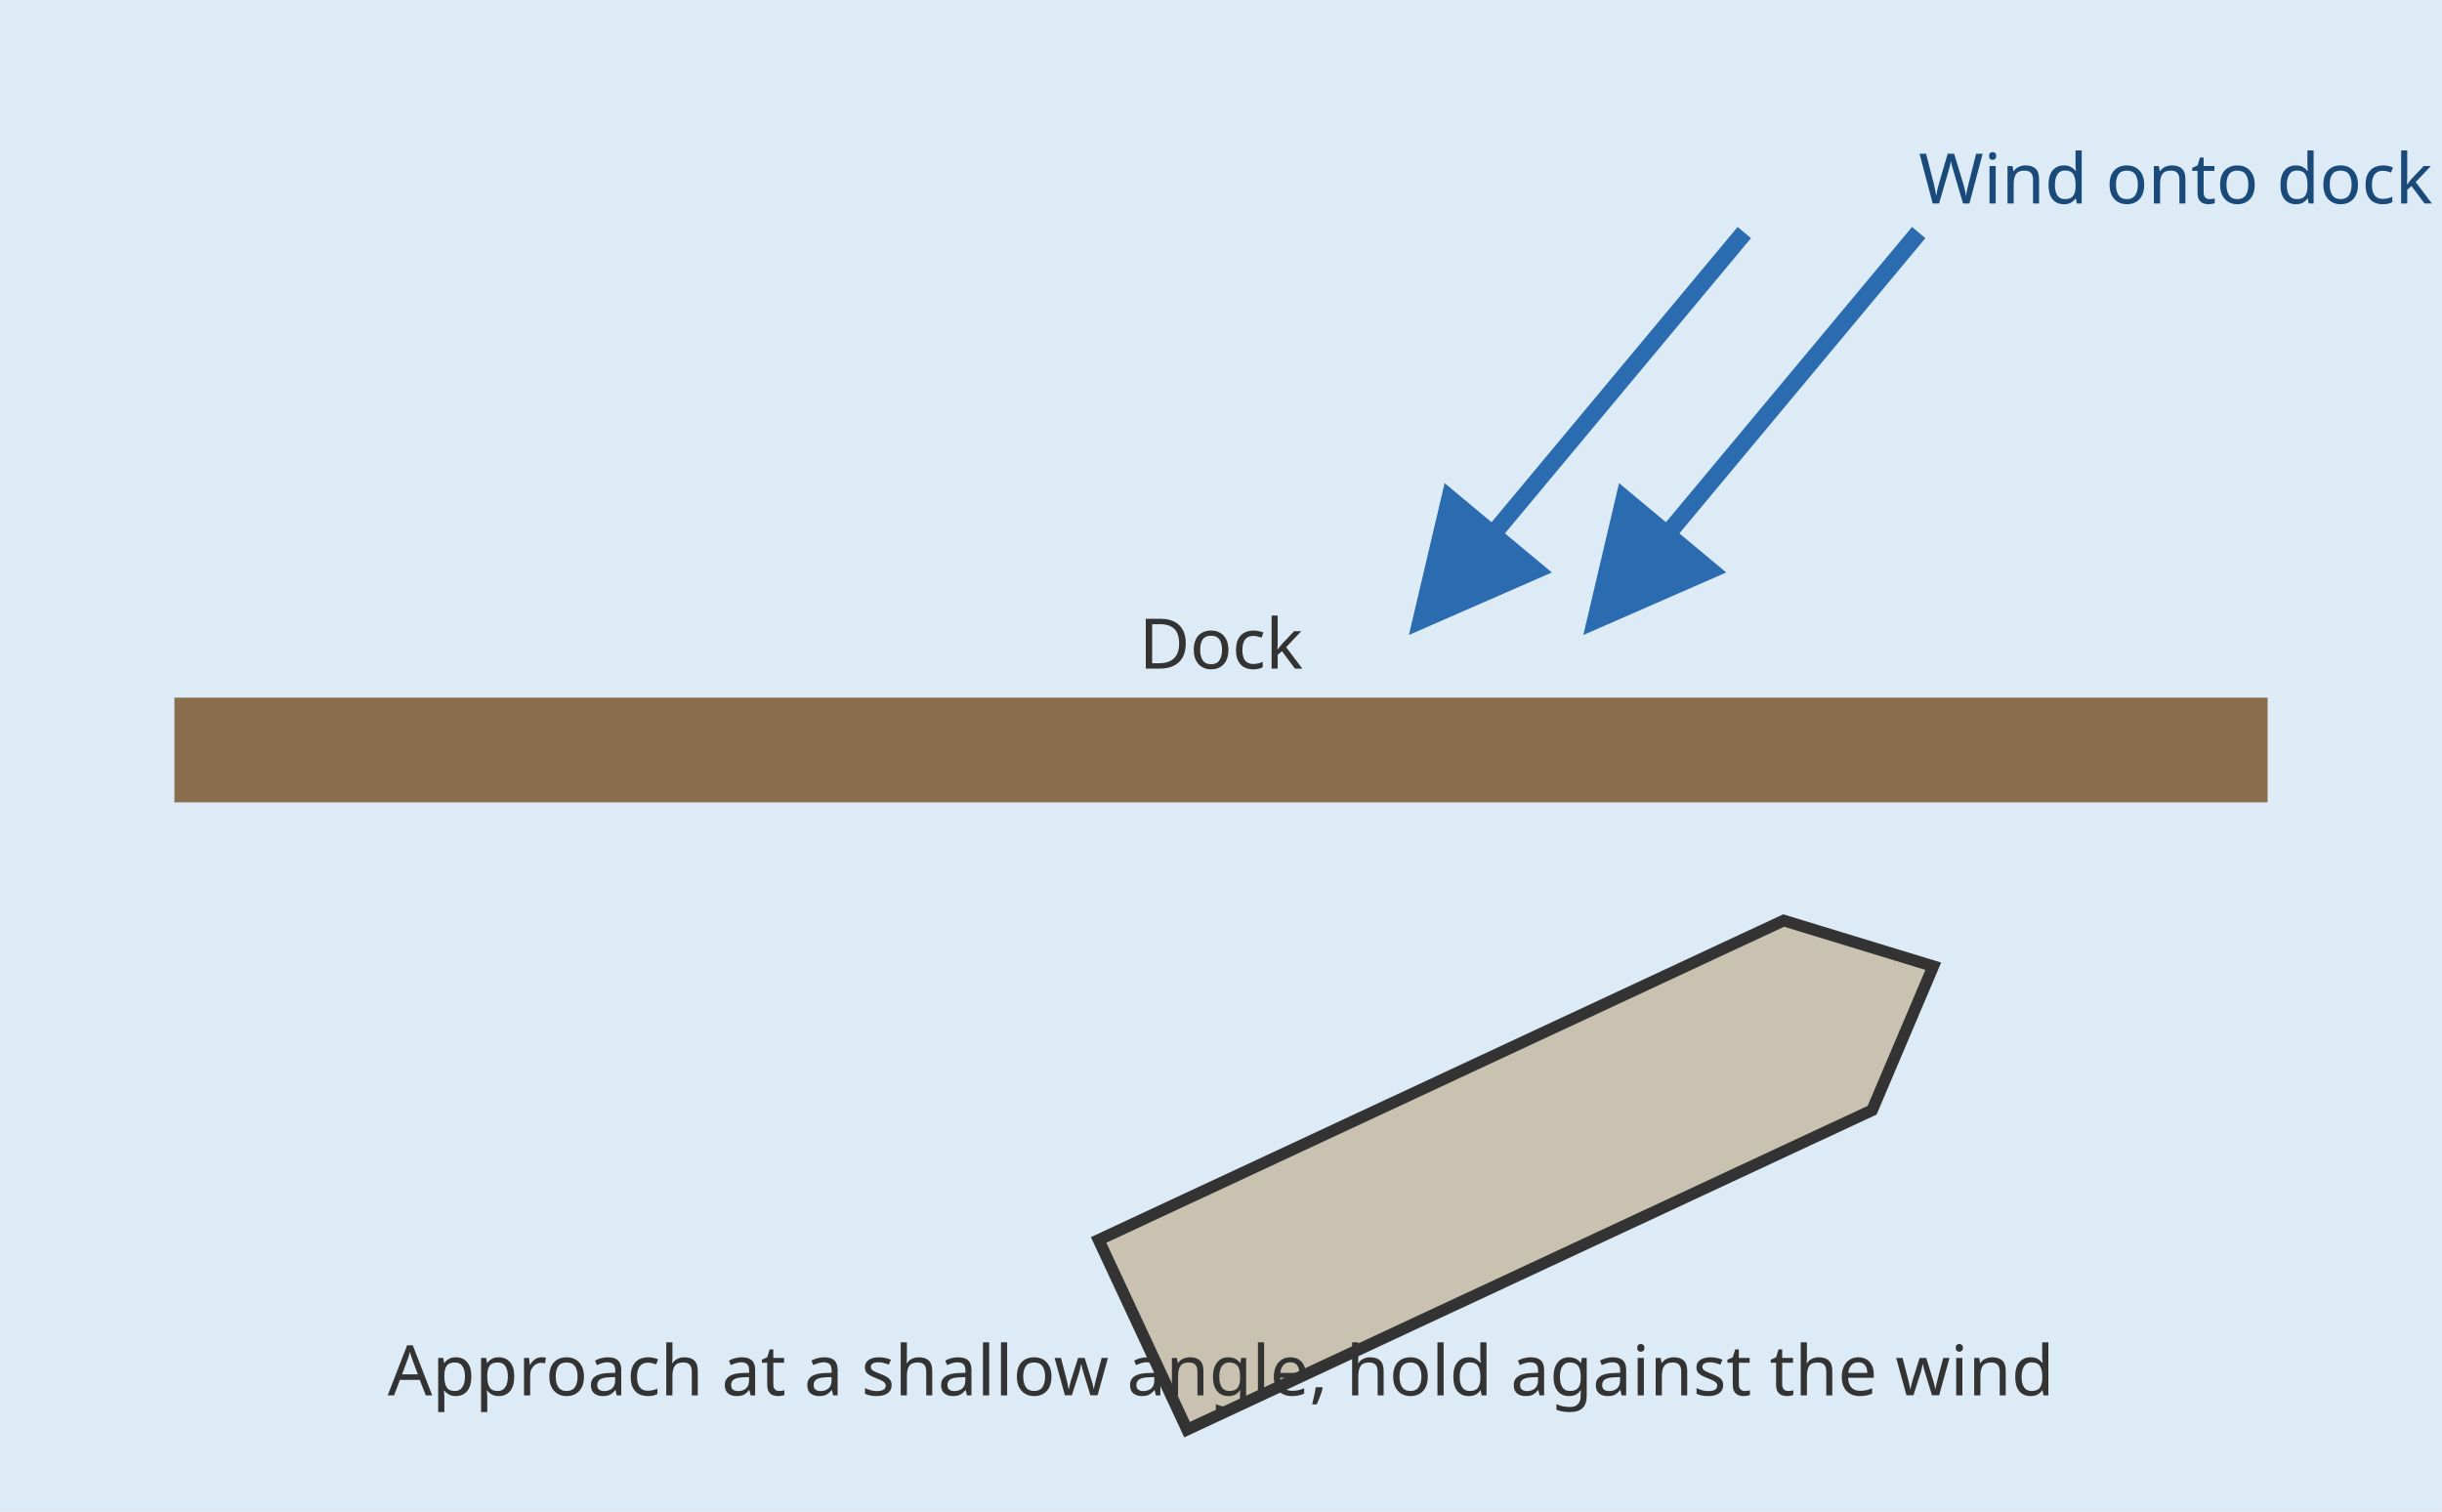
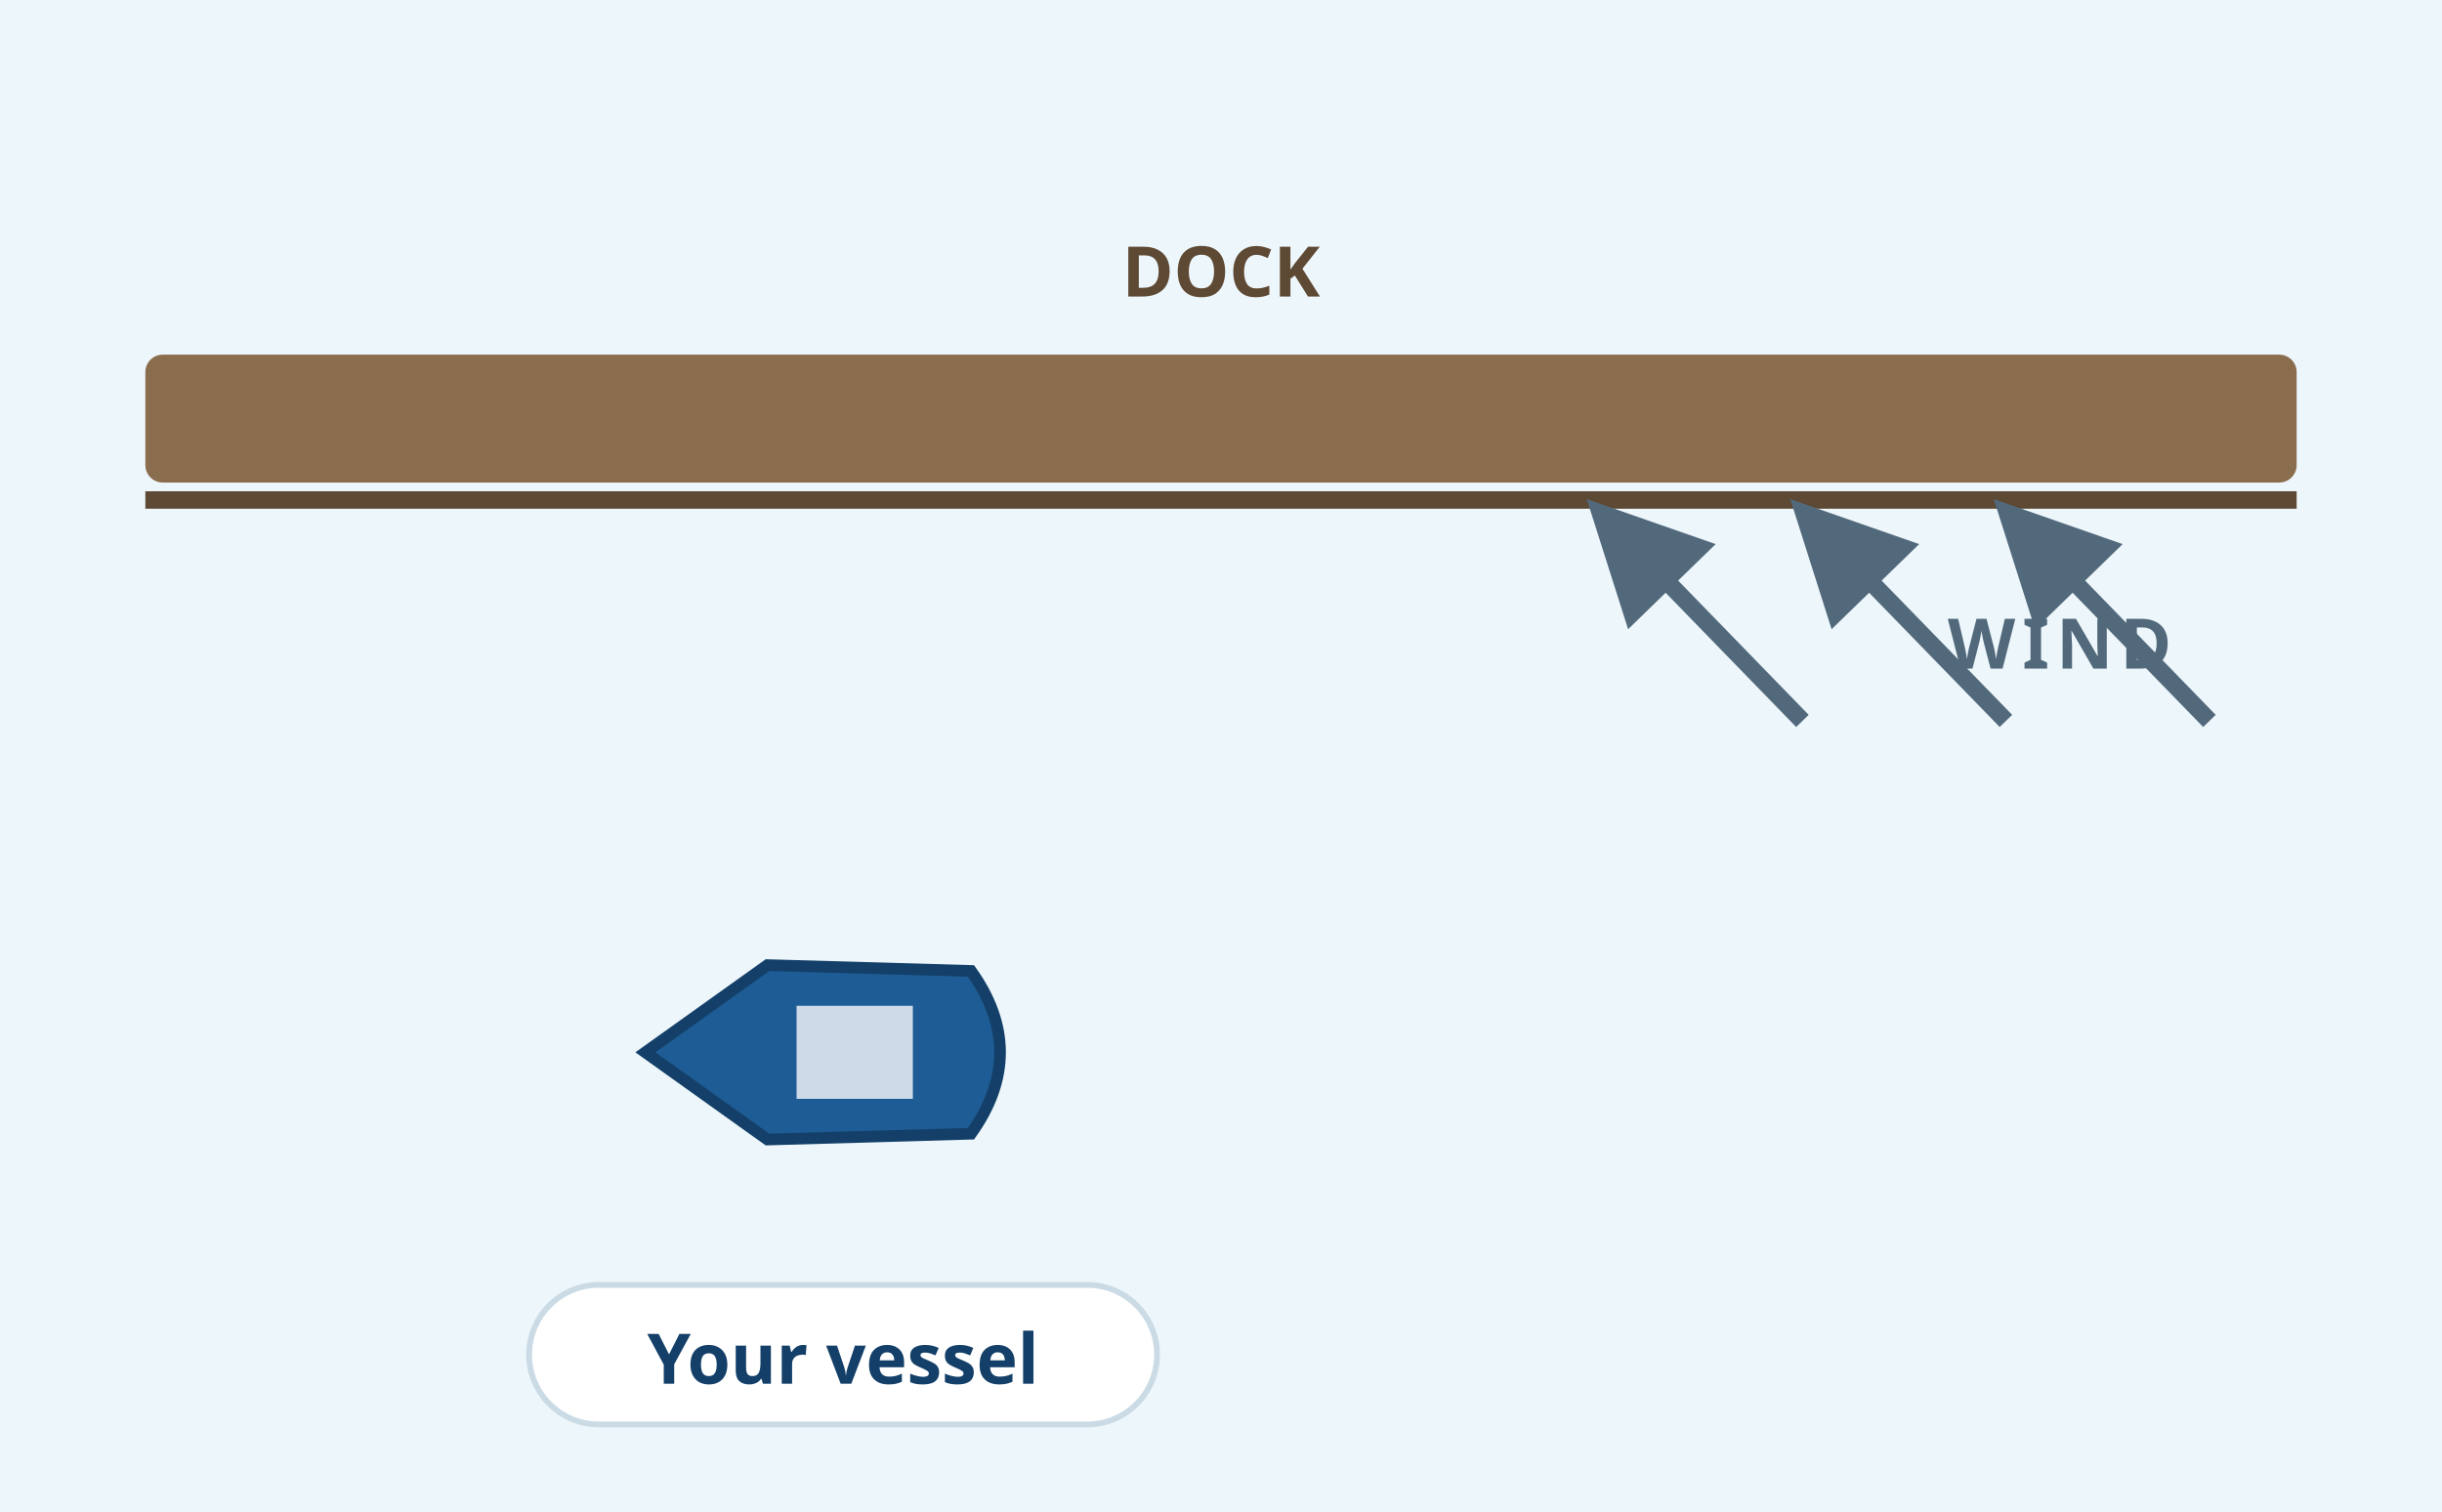
- <svg xmlns="http://www.w3.org/2000/svg" viewBox="0 0 420 260" role="img" aria-label="Bird's-eye view of a dock with wind blowing directly onto the dock, showing a boat approaching at a shallow angle into the wind to stay in control while docking">
-   <rect width="420" height="260" fill="#dcebf5" />
-   <rect x="30" y="120" width="360" height="18" fill="#8a6d4c" />
-   <text x="210" y="115" font-family="sans-serif" font-size="12" fill="#333" text-anchor="middle">Dock</text>
-   <g transform="translate(260 200) rotate(-25)">
-     <path d="M-70 -18 L60 -18 L80 0 L60 18 L-70 18 Z" fill="#c9c2b0" stroke="#333" stroke-width="2" />
-   </g>
-   <path d="M330 40 L280 100" stroke="#2b6cb0" stroke-width="3" marker-end="url(#w1)" />
-   <path d="M300 40 L250 100" stroke="#2b6cb0" stroke-width="3" marker-end="url(#w1)" />
-   <text x="330" y="35" font-family="sans-serif" font-size="12" fill="#1a4a7a">Wind onto dock</text>
+ <svg xmlns="http://www.w3.org/2000/svg" viewBox="0 0 420 260" role="img" aria-label="Overhead diagram with a dock, wind arrows directed toward it, and your vessel nearby.">
  <defs>
-     <marker id="w1" markerWidth="8" markerHeight="8" refX="4" refY="4" orient="auto">
-       <path d="M0 0 L8 4 L0 8 Z" fill="#2b6cb0" />
+     <symbol id="powerboat" viewBox="-20 -38 40 76">
+       <path d="M0-34 15-13 14 22Q0 32-14 22L-15-13Z" fill="currentColor" stroke="#133f68" stroke-width="2" />
+       <path d="M-8-8H8V12H-8Z" fill="#fff" opacity=".78" />
+     </symbol>
+     <marker id="wind-head" markerWidth="7" markerHeight="7" refX="6" refY="3.5" orient="auto">
+       <path d="M0 0 7 3.5 0 7Z" fill="#52697c" />
    </marker>
  </defs>
-   <text x="210" y="240" font-family="sans-serif" font-size="12" fill="#333" text-anchor="middle">Approach at a shallow angle, hold against the wind</text>
+   <rect width="420" height="260" fill="#edf6fa" />
+   <rect x="25" y="61" width="370" height="22" rx="3" fill="#8a6d4c" />
+   <path d="M25 86H395" stroke="#5e4934" stroke-width="3" />
+   <text x="210" y="51" text-anchor="middle" font-family="sans-serif" font-size="12" font-weight="600" fill="#5e4934">DOCK</text>
+   <text x="335" y="115" font-family="sans-serif" font-size="12" font-weight="700" letter-spacing="1.2" fill="#52697c">WIND</text>
+   <g stroke="#52697c" stroke-width="3" marker-end="url(#wind-head)">
+     <path d="M310 124 275 88" />
+     <path d="M345 124 310 88" />
+     <path d="M380 124 345 88" />
+   </g>
+   <g transform="translate(145 181) rotate(-90)" color="#1d5c94">
+     <use href="#powerboat" x="-20" y="-38" width="40" height="76" />
+   </g>
+   <rect x="91" y="221" width="108" height="24" rx="12" fill="#fff" stroke="#cbdbe6" />
+   <text x="145" y="238" text-anchor="middle" font-family="sans-serif" font-size="12" font-weight="600" fill="#133f68">Your vessel</text>
</svg>
